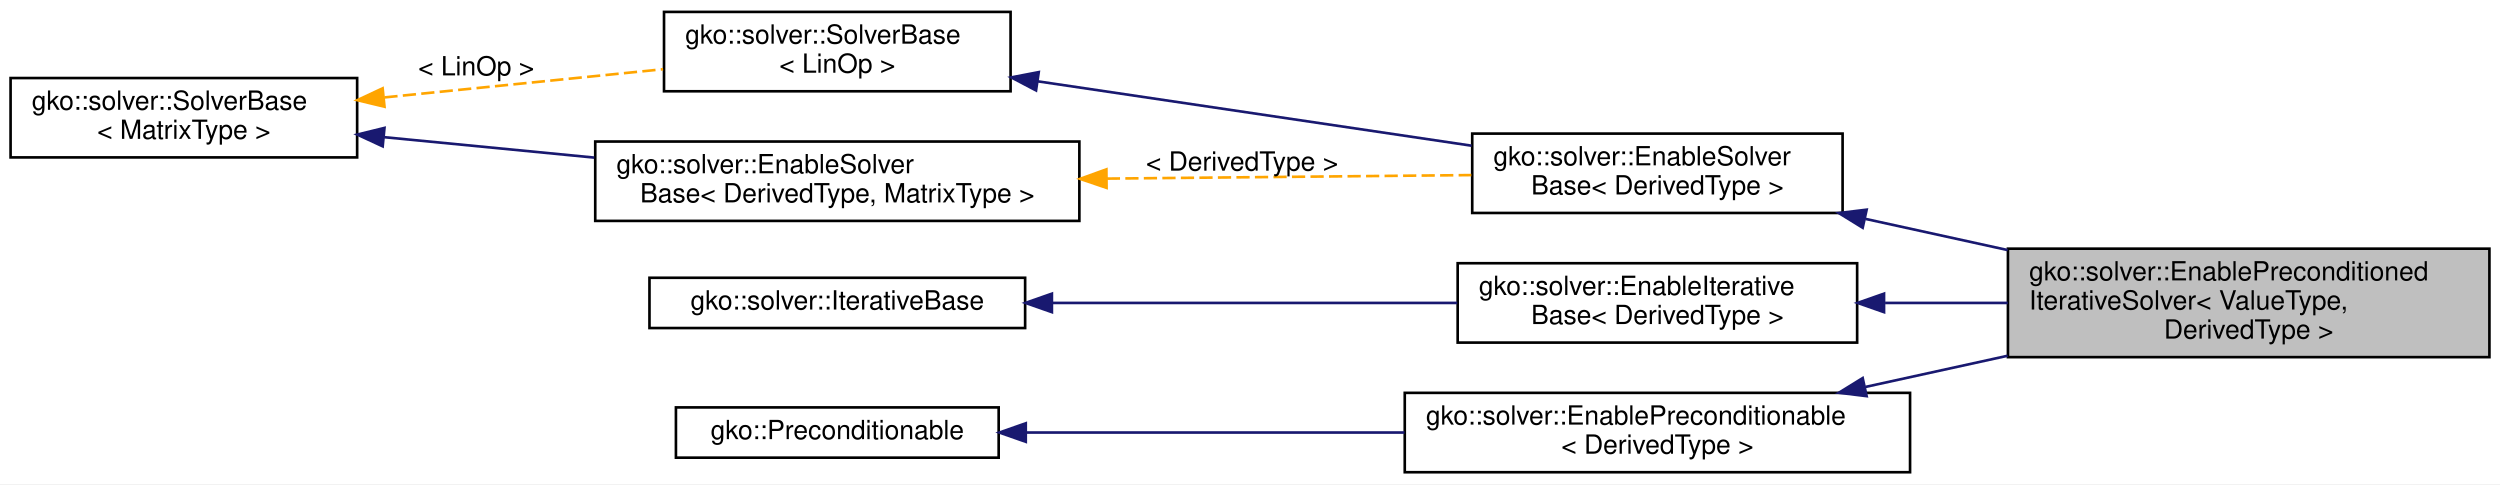
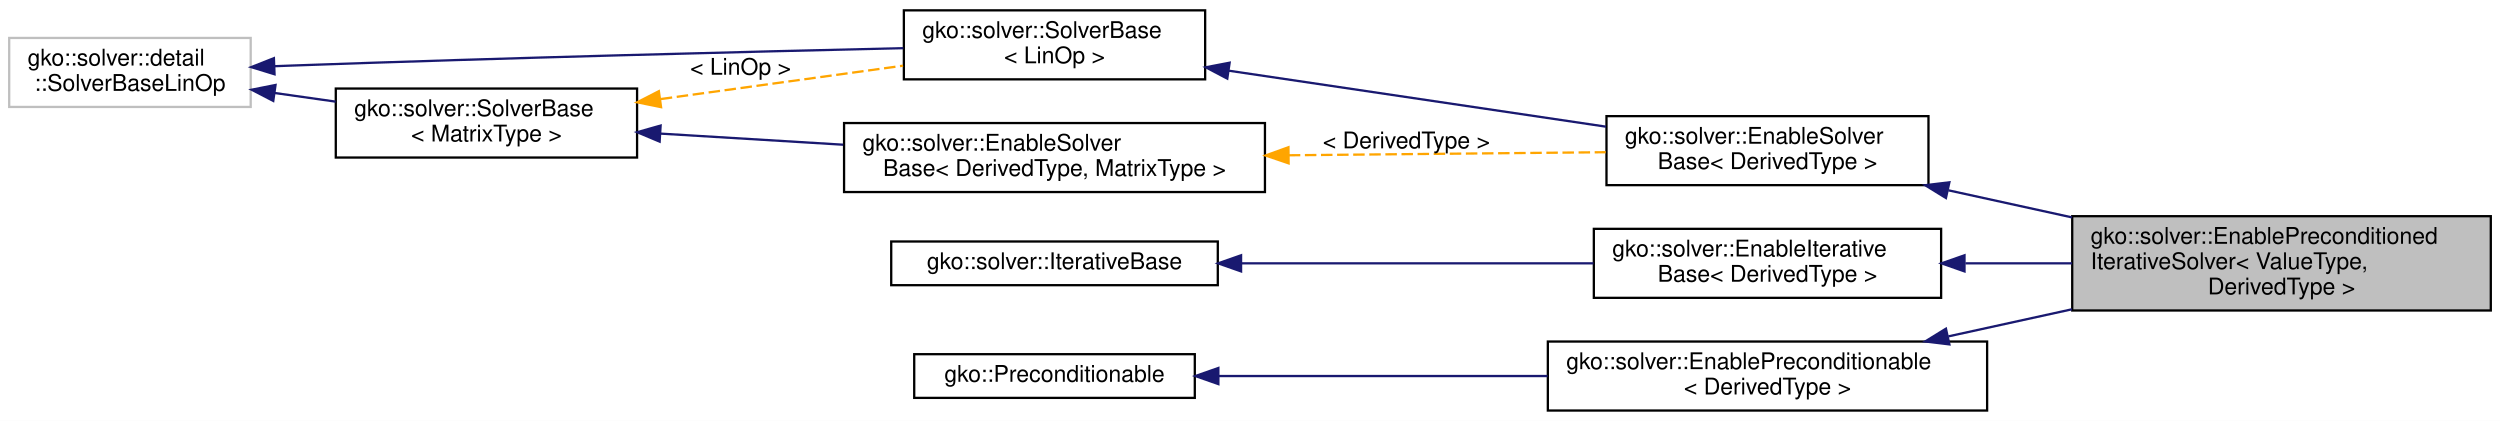
- <svg xmlns="http://www.w3.org/2000/svg" xmlns:xlink="http://www.w3.org/1999/xlink" width="945pt" height="183pt" viewBox="0.00 0.00 945.00 183.00">
+ <svg xmlns="http://www.w3.org/2000/svg" xmlns:xlink="http://www.w3.org/1999/xlink" width="1087pt" height="183pt" viewBox="0.00 0.00 1087.00 183.00">
  <g id="graph0" class="graph" transform="scale(1 1) rotate(0) translate(4 179)">
-     <polygon fill="#ffffff" stroke="transparent" points="-4,4 -4,-179 941,-179 941,4 -4,4" />
+     <polygon fill="#ffffff" stroke="transparent" points="-4,4 -4,-179 1083,-179 1083,4 -4,4" />
    <g id="node1" class="node">
      <g id="a_node1">
        <a xlink:title="A LinOp implementing this interface stores a system matrix and stopping criterion factory.">
-           <polygon fill="#bfbfbf" stroke="#000000" points="755,-44 755,-85 937,-85 937,-44 755,-44" />
-           <text text-anchor="start" x="763" y="-73" font-family="Helvetica,sans-Serif" font-size="10.00" fill="#000000">gko::solver::EnablePreconditioned</text>
-           <text text-anchor="start" x="763" y="-62" font-family="Helvetica,sans-Serif" font-size="10.00" fill="#000000">IterativeSolver&lt; ValueType,</text>
-           <text text-anchor="middle" x="846" y="-51" font-family="Helvetica,sans-Serif" font-size="10.00" fill="#000000"> DerivedType &gt;</text>
+           <polygon fill="#bfbfbf" stroke="#000000" points="897,-44 897,-85 1079,-85 1079,-44 897,-44" />
+           <text text-anchor="start" x="905" y="-73" font-family="Helvetica,sans-Serif" font-size="10.00" fill="#000000">gko::solver::EnablePreconditioned</text>
+           <text text-anchor="start" x="905" y="-62" font-family="Helvetica,sans-Serif" font-size="10.00" fill="#000000">IterativeSolver&lt; ValueType,</text>
+           <text text-anchor="middle" x="988" y="-51" font-family="Helvetica,sans-Serif" font-size="10.00" fill="#000000"> DerivedType &gt;</text>
        </a>
      </g>
    </g>
    <g id="node2" class="node">
      <g id="a_node2">
        <a xlink:href="classgko_1_1solver_1_1EnableSolverBase.html" target="_top" xlink:title=" ">
-           <polygon fill="#ffffff" stroke="#000000" points="552.5,-98.5 552.5,-128.5 692.5,-128.5 692.5,-98.5 552.5,-98.5" />
-           <text text-anchor="start" x="560.5" y="-116.5" font-family="Helvetica,sans-Serif" font-size="10.00" fill="#000000">gko::solver::EnableSolver</text>
-           <text text-anchor="middle" x="622.5" y="-105.5" font-family="Helvetica,sans-Serif" font-size="10.00" fill="#000000">Base&lt; DerivedType &gt;</text>
+           <polygon fill="#ffffff" stroke="#000000" points="694.5,-98.5 694.5,-128.5 834.5,-128.5 834.5,-98.5 694.5,-98.5" />
+           <text text-anchor="start" x="702.5" y="-116.5" font-family="Helvetica,sans-Serif" font-size="10.00" fill="#000000">gko::solver::EnableSolver</text>
+           <text text-anchor="middle" x="764.5" y="-105.5" font-family="Helvetica,sans-Serif" font-size="10.00" fill="#000000">Base&lt; DerivedType &gt;</text>
        </a>
      </g>
    </g>
    <g id="edge1" class="edge">
-       <path fill="none" stroke="#191970" d="M701.156,-96.255C718.53,-92.446 737.078,-88.38 754.899,-84.473" />
-       <polygon fill="#191970" stroke="#191970" points="700.095,-92.905 691.076,-98.465 701.594,-99.743 700.095,-92.905" />
+       <path fill="none" stroke="#191970" d="M843.156,-96.255C860.53,-92.446 879.078,-88.38 896.899,-84.473" />
+       <polygon fill="#191970" stroke="#191970" points="842.095,-92.905 833.076,-98.465 843.594,-99.743 842.095,-92.905" />
    </g>
    <g id="node3" class="node">
      <g id="a_node3">
        <a xlink:href="classgko_1_1solver_1_1SolverBase.html" target="_top" xlink:title=" ">
-           <polygon fill="#ffffff" stroke="#000000" points="247,-144.5 247,-174.5 378,-174.5 378,-144.5 247,-144.5" />
-           <text text-anchor="start" x="255" y="-162.5" font-family="Helvetica,sans-Serif" font-size="10.00" fill="#000000">gko::solver::SolverBase</text>
-           <text text-anchor="middle" x="312.5" y="-151.5" font-family="Helvetica,sans-Serif" font-size="10.00" fill="#000000">&lt; LinOp &gt;</text>
+           <polygon fill="#ffffff" stroke="#000000" points="389,-144.5 389,-174.5 520,-174.5 520,-144.5 389,-144.5" />
+           <text text-anchor="start" x="397" y="-162.5" font-family="Helvetica,sans-Serif" font-size="10.00" fill="#000000">gko::solver::SolverBase</text>
+           <text text-anchor="middle" x="454.5" y="-151.5" font-family="Helvetica,sans-Serif" font-size="10.00" fill="#000000">&lt; LinOp &gt;</text>
        </a>
      </g>
    </g>
    <g id="edge2" class="edge">
-       <path fill="none" stroke="#191970" d="M388.358,-148.244C438.381,-140.821 503.434,-131.168 552.271,-123.921" />
-       <polygon fill="#191970" stroke="#191970" points="387.621,-144.815 378.243,-149.745 388.649,-151.739 387.621,-144.815" />
+       <path fill="none" stroke="#191970" d="M530.358,-148.244C580.381,-140.821 645.434,-131.168 694.271,-123.921" />
+       <polygon fill="#191970" stroke="#191970" points="529.621,-144.815 520.243,-149.745 530.649,-151.739 529.621,-144.815" />
    </g>
    <g id="node4" class="node">
      <g id="a_node4">
-         <a xlink:href="classgko_1_1solver_1_1SolverBase.html" target="_top" xlink:title="A LinOp implementing this interface stores a system matrix.">
-           <polygon fill="#ffffff" stroke="#000000" points="0,-119.5 0,-149.5 131,-149.5 131,-119.5 0,-119.5" />
-           <text text-anchor="start" x="8" y="-137.5" font-family="Helvetica,sans-Serif" font-size="10.00" fill="#000000">gko::solver::SolverBase</text>
-           <text text-anchor="middle" x="65.5" y="-126.5" font-family="Helvetica,sans-Serif" font-size="10.00" fill="#000000">&lt; MatrixType &gt;</text>
+         <a xlink:title="A LinOp implementing this interface stores a system matrix.">
+           <polygon fill="#ffffff" stroke="#bfbfbf" points="0,-132.5 0,-162.5 105,-162.5 105,-132.5 0,-132.5" />
+           <text text-anchor="start" x="8" y="-150.5" font-family="Helvetica,sans-Serif" font-size="10.00" fill="#000000">gko::solver::detail</text>
+           <text text-anchor="middle" x="52.5" y="-139.5" font-family="Helvetica,sans-Serif" font-size="10.00" fill="#000000">::SolverBaseLinOp</text>
        </a>
      </g>
    </g>
    <g id="edge3" class="edge">
-       <path fill="none" stroke="#ffa500" stroke-dasharray="5,2" d="M141.299,-142.172C174.969,-145.58 214.227,-149.553 246.651,-152.835" />
-       <polygon fill="#ffa500" stroke="#ffa500" points="141.345,-138.659 131.043,-141.134 140.64,-145.623 141.345,-138.659" />
-       <text text-anchor="middle" x="176" y="-150.5" font-family="Helvetica,sans-Serif" font-size="10.00" fill="#000000"> &lt; LinOp &gt;</text>
+       <path fill="none" stroke="#191970" d="M115.321,-150.214C117.915,-150.313 120.483,-150.409 123,-150.5 215.201,-153.834 321.868,-156.52 388.761,-158.064" />
+       <polygon fill="#191970" stroke="#191970" points="115.368,-146.713 105.238,-149.818 115.093,-153.708 115.368,-146.713" />
    </g>
    <g id="node5" class="node">
      <g id="a_node5">
-         <a xlink:href="classgko_1_1solver_1_1EnableSolverBase.html" target="_top" xlink:title="A LinOp deriving from this CRTP class stores a system matrix.">
-           <polygon fill="#ffffff" stroke="#000000" points="221,-95.5 221,-125.5 404,-125.5 404,-95.5 221,-95.5" />
-           <text text-anchor="start" x="229" y="-113.5" font-family="Helvetica,sans-Serif" font-size="10.00" fill="#000000">gko::solver::EnableSolver</text>
-           <text text-anchor="middle" x="312.5" y="-102.5" font-family="Helvetica,sans-Serif" font-size="10.00" fill="#000000">Base&lt; DerivedType, MatrixType &gt;</text>
+         <a xlink:href="classgko_1_1solver_1_1SolverBase.html" target="_top" xlink:title=" ">
+           <polygon fill="#ffffff" stroke="#000000" points="142,-110.5 142,-140.5 273,-140.5 273,-110.5 142,-110.5" />
+           <text text-anchor="start" x="150" y="-128.5" font-family="Helvetica,sans-Serif" font-size="10.00" fill="#000000">gko::solver::SolverBase</text>
+           <text text-anchor="middle" x="207.5" y="-117.5" font-family="Helvetica,sans-Serif" font-size="10.00" fill="#000000">&lt; MatrixType &gt;</text>
        </a>
      </g>
    </g>
    <g id="edge5" class="edge">
-       <path fill="none" stroke="#191970" d="M141.215,-127.143C166.287,-124.707 194.464,-121.969 220.614,-119.428" />
-       <polygon fill="#191970" stroke="#191970" points="140.658,-123.681 131.043,-128.131 141.335,-130.648 140.658,-123.681" />
+       <path fill="none" stroke="#191970" d="M115.496,-138.559C124.212,-137.321 133.182,-136.048 141.943,-134.805" />
+       <polygon fill="#191970" stroke="#191970" points="114.818,-135.12 105.409,-139.99 115.801,-142.05 114.818,-135.12" />
    </g>
    <g id="edge4" class="edge">
-       <path fill="none" stroke="#ffa500" stroke-dasharray="5,2" d="M414.365,-111.486C459.488,-111.922 511.446,-112.425 552.162,-112.819" />
-       <polygon fill="#ffa500" stroke="#ffa500" points="414.285,-107.985 404.252,-111.388 414.218,-114.985 414.285,-107.985" />
-       <text text-anchor="middle" x="465.5" y="-114.5" font-family="Helvetica,sans-Serif" font-size="10.00" fill="#000000"> &lt; DerivedType &gt;</text>
+       <path fill="none" stroke="#ffa500" stroke-dasharray="5,2" d="M283.299,-135.934C316.969,-140.569 356.227,-145.973 388.651,-150.436" />
+       <polygon fill="#ffa500" stroke="#ffa500" points="283.427,-132.418 273.043,-134.522 282.472,-139.353 283.427,-132.418" />
+       <text text-anchor="middle" x="318" y="-146.5" font-family="Helvetica,sans-Serif" font-size="10.00" fill="#000000"> &lt; LinOp &gt;</text>
    </g>
    <g id="node6" class="node">
      <g id="a_node6">
-         <a xlink:href="classgko_1_1solver_1_1EnableIterativeBase.html" target="_top" xlink:title="A LinOp deriving from this CRTP class stores a stopping criterion factory and allows applying with a ...">
-           <polygon fill="#ffffff" stroke="#000000" points="547,-49.5 547,-79.5 698,-79.5 698,-49.5 547,-49.5" />
-           <text text-anchor="start" x="555" y="-67.5" font-family="Helvetica,sans-Serif" font-size="10.00" fill="#000000">gko::solver::EnableIterative</text>
-           <text text-anchor="middle" x="622.5" y="-56.5" font-family="Helvetica,sans-Serif" font-size="10.00" fill="#000000">Base&lt; DerivedType &gt;</text>
-         </a>
-       </g>
-     </g>
-     <g id="edge6" class="edge">
-       <path fill="none" stroke="#191970" d="M708.561,-64.5C723.751,-64.5 739.611,-64.5 754.933,-64.5" />
-       <polygon fill="#191970" stroke="#191970" points="708.167,-61 698.167,-64.5 708.167,-68 708.167,-61" />
-     </g>
-     <g id="node7" class="node">
-       <g id="a_node7">
-         <a xlink:href="classgko_1_1solver_1_1IterativeBase.html" target="_top" xlink:title="A LinOp implementing this interface stores a stopping criterion factory.">
-           <polygon fill="#ffffff" stroke="#000000" points="241.5,-55 241.5,-74 383.5,-74 383.5,-55 241.5,-55" />
-           <text text-anchor="middle" x="312.5" y="-62" font-family="Helvetica,sans-Serif" font-size="10.00" fill="#000000">gko::solver::IterativeBase</text>
+         <a xlink:href="classgko_1_1solver_1_1EnableSolverBase.html" target="_top" xlink:title="A LinOp deriving from this CRTP class stores a system matrix.">
+           <polygon fill="#ffffff" stroke="#000000" points="363,-95.5 363,-125.5 546,-125.5 546,-95.5 363,-95.5" />
+           <text text-anchor="start" x="371" y="-113.5" font-family="Helvetica,sans-Serif" font-size="10.00" fill="#000000">gko::solver::EnableSolver</text>
+           <text text-anchor="middle" x="454.5" y="-102.5" font-family="Helvetica,sans-Serif" font-size="10.00" fill="#000000">Base&lt; DerivedType, MatrixType &gt;</text>
        </a>
      </g>
    </g>
    <g id="edge7" class="edge">
-       <path fill="none" stroke="#191970" d="M393.841,-64.5C441.193,-64.5 500.495,-64.5 546.841,-64.5" />
-       <polygon fill="#191970" stroke="#191970" points="393.62,-61 383.62,-64.5 393.62,-68 393.62,-61" />
+       <path fill="none" stroke="#191970" d="M283.215,-120.902C308.287,-119.379 336.464,-117.668 362.614,-116.08" />
+       <polygon fill="#191970" stroke="#191970" points="282.812,-117.42 273.043,-121.52 283.237,-124.407 282.812,-117.42" />
    </g>
-     <g id="node8" class="node">
-       <g id="a_node8">
-         <a xlink:href="classgko_1_1solver_1_1EnablePreconditionable.html" target="_top" xlink:title="Mixin providing default operation for Preconditionable with correct value semantics.">
-           <polygon fill="#ffffff" stroke="#000000" points="527,-.5 527,-30.5 718,-30.5 718,-.5 527,-.5" />
-           <text text-anchor="start" x="535" y="-18.5" font-family="Helvetica,sans-Serif" font-size="10.00" fill="#000000">gko::solver::EnablePreconditionable</text>
-           <text text-anchor="middle" x="622.5" y="-7.5" font-family="Helvetica,sans-Serif" font-size="10.00" fill="#000000">&lt; DerivedType &gt;</text>
+     <g id="edge6" class="edge">
+       <path fill="none" stroke="#ffa500" stroke-dasharray="5,2" d="M556.365,-111.486C601.488,-111.922 653.446,-112.425 694.162,-112.819" />
+       <polygon fill="#ffa500" stroke="#ffa500" points="556.285,-107.985 546.252,-111.388 556.218,-114.985 556.285,-107.985" />
+       <text text-anchor="middle" x="607.5" y="-114.5" font-family="Helvetica,sans-Serif" font-size="10.00" fill="#000000"> &lt; DerivedType &gt;</text>
+     </g>
+     <g id="node7" class="node">
+       <g id="a_node7">
+         <a xlink:href="classgko_1_1solver_1_1EnableIterativeBase.html" target="_top" xlink:title="A LinOp deriving from this CRTP class stores a stopping criterion factory and allows applying with a ...">
+           <polygon fill="#ffffff" stroke="#000000" points="689,-49.5 689,-79.5 840,-79.5 840,-49.5 689,-49.5" />
+           <text text-anchor="start" x="697" y="-67.5" font-family="Helvetica,sans-Serif" font-size="10.00" fill="#000000">gko::solver::EnableIterative</text>
+           <text text-anchor="middle" x="764.5" y="-56.5" font-family="Helvetica,sans-Serif" font-size="10.00" fill="#000000">Base&lt; DerivedType &gt;</text>
        </a>
      </g>
    </g>
    <g id="edge8" class="edge">
-       <path fill="none" stroke="#191970" d="M701.156,-32.745C718.53,-36.554 737.078,-40.62 754.899,-44.527" />
-       <polygon fill="#191970" stroke="#191970" points="701.594,-29.257 691.076,-30.535 700.095,-36.095 701.594,-29.257" />
+       <path fill="none" stroke="#191970" d="M850.561,-64.5C865.751,-64.5 881.611,-64.5 896.933,-64.5" />
+       <polygon fill="#191970" stroke="#191970" points="850.167,-61 840.167,-64.5 850.167,-68 850.167,-61" />
    </g>
-     <g id="node9" class="node">
-       <g id="a_node9">
-         <a xlink:href="classgko_1_1Preconditionable.html" target="_top" xlink:title="A LinOp implementing this interface can be preconditioned.">
-           <polygon fill="#ffffff" stroke="#000000" points="251.5,-6 251.5,-25 373.5,-25 373.5,-6 251.5,-6" />
-           <text text-anchor="middle" x="312.5" y="-13" font-family="Helvetica,sans-Serif" font-size="10.00" fill="#000000">gko::Preconditionable</text>
+     <g id="node8" class="node">
+       <g id="a_node8">
+         <a xlink:href="classgko_1_1solver_1_1IterativeBase.html" target="_top" xlink:title="A LinOp implementing this interface stores a stopping criterion factory.">
+           <polygon fill="#ffffff" stroke="#000000" points="383.5,-55 383.5,-74 525.5,-74 525.5,-55 383.5,-55" />
+           <text text-anchor="middle" x="454.5" y="-62" font-family="Helvetica,sans-Serif" font-size="10.00" fill="#000000">gko::solver::IterativeBase</text>
        </a>
      </g>
    </g>
    <g id="edge9" class="edge">
-       <path fill="none" stroke="#191970" d="M383.991,-15.5C426.438,-15.5 480.796,-15.5 526.896,-15.5" />
-       <polygon fill="#191970" stroke="#191970" points="383.746,-12 373.746,-15.5 383.746,-19 383.746,-12" />
+       <path fill="none" stroke="#191970" d="M535.841,-64.5C583.193,-64.5 642.495,-64.5 688.841,-64.5" />
+       <polygon fill="#191970" stroke="#191970" points="535.62,-61 525.62,-64.5 535.62,-68 535.62,-61" />
+     </g>
+     <g id="node9" class="node">
+       <g id="a_node9">
+         <a xlink:href="classgko_1_1solver_1_1EnablePreconditionable.html" target="_top" xlink:title="Mixin providing default operation for Preconditionable with correct value semantics.">
+           <polygon fill="#ffffff" stroke="#000000" points="669,-.5 669,-30.5 860,-30.5 860,-.5 669,-.5" />
+           <text text-anchor="start" x="677" y="-18.5" font-family="Helvetica,sans-Serif" font-size="10.00" fill="#000000">gko::solver::EnablePreconditionable</text>
+           <text text-anchor="middle" x="764.5" y="-7.5" font-family="Helvetica,sans-Serif" font-size="10.00" fill="#000000">&lt; DerivedType &gt;</text>
+         </a>
+       </g>
+     </g>
+     <g id="edge10" class="edge">
+       <path fill="none" stroke="#191970" d="M843.156,-32.745C860.53,-36.554 879.078,-40.62 896.899,-44.527" />
+       <polygon fill="#191970" stroke="#191970" points="843.594,-29.257 833.076,-30.535 842.095,-36.095 843.594,-29.257" />
+     </g>
+     <g id="node10" class="node">
+       <g id="a_node10">
+         <a xlink:href="classgko_1_1Preconditionable.html" target="_top" xlink:title="A LinOp implementing this interface can be preconditioned.">
+           <polygon fill="#ffffff" stroke="#000000" points="393.5,-6 393.5,-25 515.5,-25 515.5,-6 393.5,-6" />
+           <text text-anchor="middle" x="454.5" y="-13" font-family="Helvetica,sans-Serif" font-size="10.00" fill="#000000">gko::Preconditionable</text>
+         </a>
+       </g>
+     </g>
+     <g id="edge11" class="edge">
+       <path fill="none" stroke="#191970" d="M525.991,-15.5C568.438,-15.5 622.796,-15.5 668.896,-15.5" />
+       <polygon fill="#191970" stroke="#191970" points="525.746,-12 515.746,-15.5 525.746,-19 525.746,-12" />
    </g>
  </g>
</svg>
